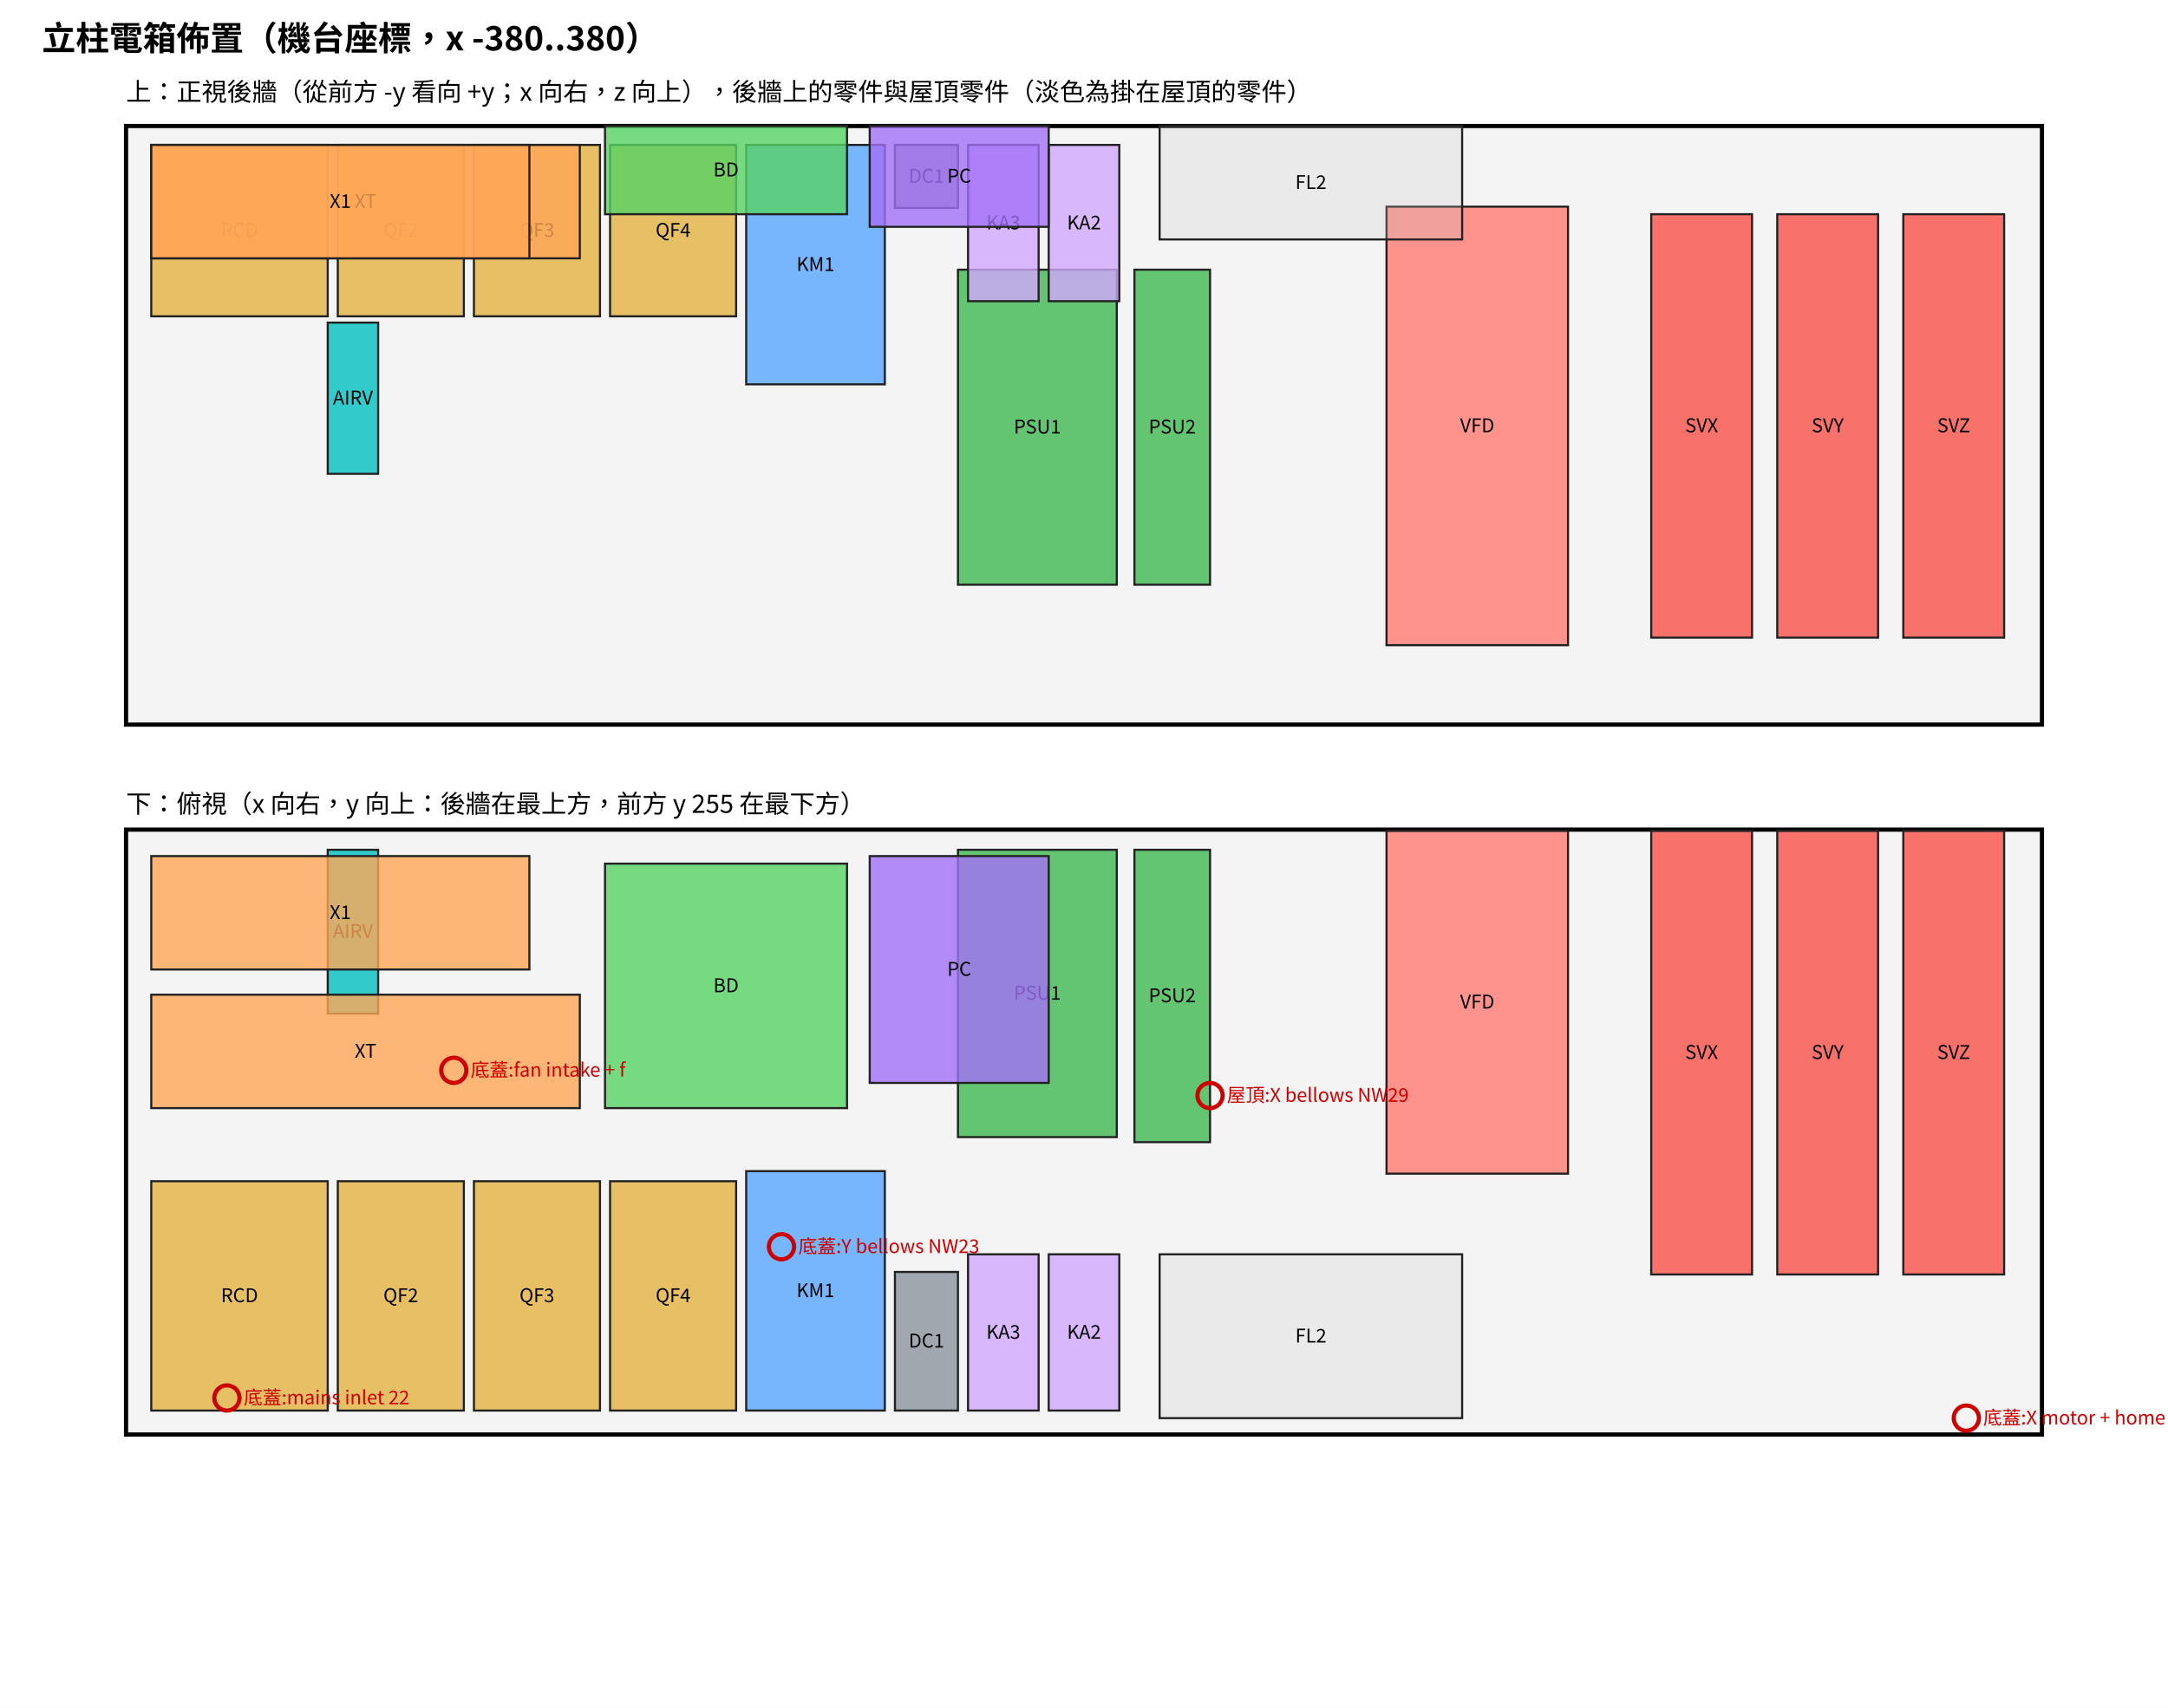
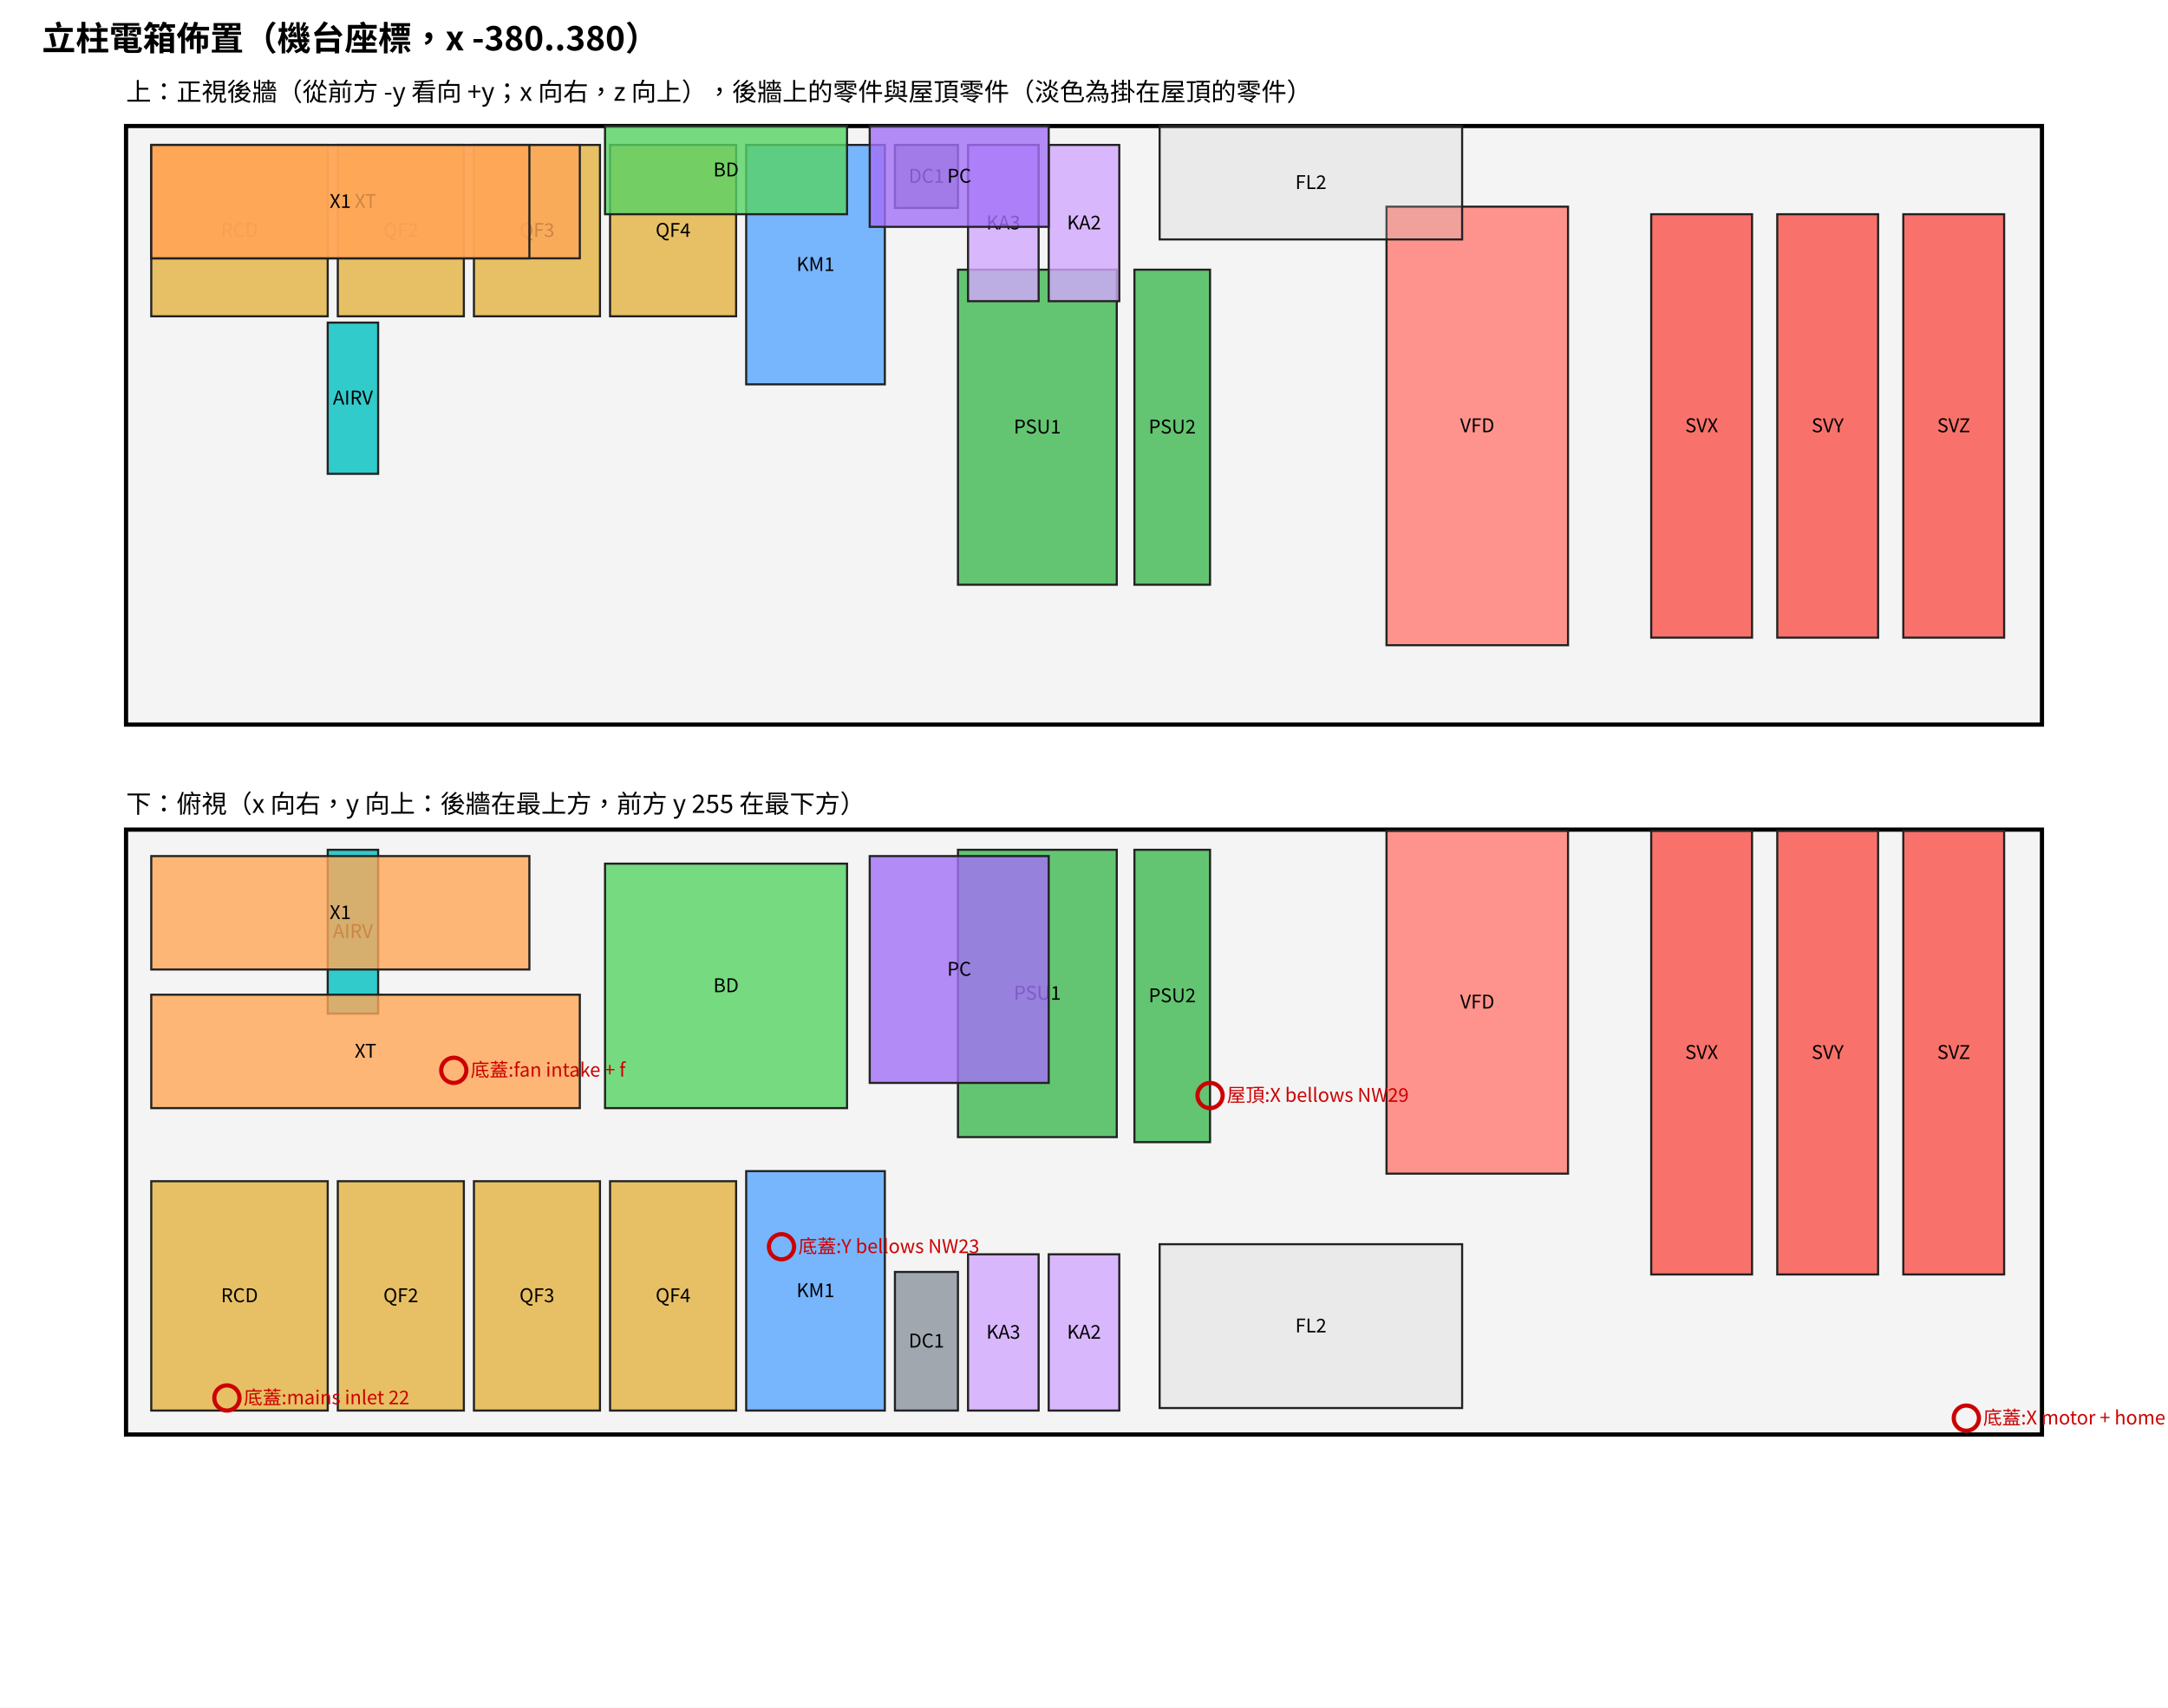
<svg xmlns="http://www.w3.org/2000/svg" width="1032" height="813" font-family="Noto Sans CJK TC, sans-serif">
  <rect width="100%" height="100%" fill="#fff" />
  <text x="20" y="24" font-size="16" font-weight="bold">立柱電箱佈置（機台座標，x -380..380）</text>
  <text x="60" y="48" font-size="12">上：正視後牆（從前方 -y 看向 +y；x 向右，z 向上），後牆上的零件與屋頂零件（淡色為掛在屋頂的零件）</text>
  <rect x="60" y="60" width="912" height="285" fill="#f4f4f4" stroke="#000" stroke-width="2" />
  <rect x="786.0" y="102.0" width="48.0" height="201.6" fill="#f85149" fill-opacity="0.8" stroke="#222" />
  <text x="810.0" y="205.8" font-size="9" text-anchor="middle">SVX</text>
  <rect x="846.0" y="102.0" width="48.0" height="201.6" fill="#f85149" fill-opacity="0.8" stroke="#222" />
  <text x="870.0" y="205.8" font-size="9" text-anchor="middle">SVY</text>
  <rect x="906.0" y="102.0" width="48.0" height="201.6" fill="#f85149" fill-opacity="0.8" stroke="#222" />
  <text x="930.0" y="205.8" font-size="9" text-anchor="middle">SVZ</text>
  <rect x="660.0" y="98.4" width="86.4" height="208.8" fill="#ff7b72" fill-opacity="0.8" stroke="#222" />
  <text x="703.2" y="205.8" font-size="9" text-anchor="middle">VFD</text>
  <rect x="456.0" y="128.4" width="75.6" height="150.0" fill="#3fb950" fill-opacity="0.8" stroke="#222" />
  <text x="493.8" y="206.4" font-size="9" text-anchor="middle">PSU1</text>
  <rect x="540.0" y="128.4" width="36.0" height="150.0" fill="#3fb950" fill-opacity="0.8" stroke="#222" />
  <text x="558.0" y="206.4" font-size="9" text-anchor="middle">PSU2</text>
  <rect x="156.0" y="153.6" width="24.0" height="72.0" fill="#00c0c0" fill-opacity="0.8" stroke="#222" />
  <text x="168.0" y="192.6" font-size="9" text-anchor="middle">AIRV</text>
  <rect x="72.0" y="69.0" width="84.0" height="81.6" fill="#e3b341" fill-opacity="0.8" stroke="#222" />
  <text x="114.0" y="112.8" font-size="9" text-anchor="middle">RCD</text>
  <rect x="160.8" y="69.0" width="60.0" height="81.6" fill="#e3b341" fill-opacity="0.8" stroke="#222" />
  <text x="190.8" y="112.8" font-size="9" text-anchor="middle">QF2</text>
  <rect x="225.6" y="69.0" width="60.0" height="81.6" fill="#e3b341" fill-opacity="0.8" stroke="#222" />
  <text x="255.6" y="112.8" font-size="9" text-anchor="middle">QF3</text>
  <rect x="290.4" y="69.0" width="60.0" height="81.6" fill="#e3b341" fill-opacity="0.8" stroke="#222" />
  <text x="320.4" y="112.8" font-size="9" text-anchor="middle">QF4</text>
  <rect x="355.2" y="69.0" width="66.0" height="114.0" fill="#58a6ff" fill-opacity="0.8" stroke="#222" />
  <text x="388.2" y="129.0" font-size="9" text-anchor="middle">KM1</text>
  <rect x="426.0" y="69.0" width="30.0" height="30.0" fill="#8b949e" fill-opacity="0.8" stroke="#222" />
  <text x="441.0" y="87.0" font-size="9" text-anchor="middle">DC1</text>
  <rect x="460.8" y="69.0" width="33.6" height="74.4" fill="#d2a8ff" fill-opacity="0.8" stroke="#222" />
  <text x="477.6" y="109.2" font-size="9" text-anchor="middle">KA3</text>
  <rect x="499.2" y="69.0" width="33.6" height="74.4" fill="#d2a8ff" fill-opacity="0.8" stroke="#222" />
  <text x="516.0" y="109.2" font-size="9" text-anchor="middle">KA2</text>
  <rect x="72.0" y="69.0" width="204.0" height="54.0" fill="#ffa657" fill-opacity="0.8" stroke="#222" />
  <text x="174.0" y="99.0" font-size="9" text-anchor="middle">XT</text>
  <rect x="288.0" y="60.0" width="115.2" height="42.0" fill="#56d364" fill-opacity="0.8" stroke="#222" />
  <text x="345.6" y="84.0" font-size="9" text-anchor="middle">BD</text>
  <rect x="72.0" y="69.0" width="180.0" height="54.0" fill="#ffa657" fill-opacity="0.8" stroke="#222" />
  <text x="162.0" y="99.0" font-size="9" text-anchor="middle">X1</text>
  <rect x="552.0" y="60.0" width="144.0" height="54.0" fill="#cccccc" fill-opacity="0.25" stroke="#222" />
  <text x="624.0" y="90.0" font-size="9" text-anchor="middle">FL2</text>
  <rect x="414.0" y="60.0" width="85.2" height="48.0" fill="#a371f7" fill-opacity="0.8" stroke="#222" />
  <text x="456.6" y="87.0" font-size="9" text-anchor="middle">PC</text>
  <text x="60" y="387" font-size="12">下：俯視（x 向右，y 向上：後牆在最上方，前方 y 255 在最下方）</text>
  <rect x="60" y="395" width="912" height="288" fill="#f4f4f4" stroke="#000" stroke-width="2" />
  <rect x="786.0" y="395.6" width="48.0" height="211.2" fill="#f85149" fill-opacity="0.8" stroke="#222" />
  <text x="810.0" y="504.2" font-size="9" text-anchor="middle">SVX</text>
  <rect x="846.0" y="395.6" width="48.0" height="211.2" fill="#f85149" fill-opacity="0.8" stroke="#222" />
  <text x="870.0" y="504.2" font-size="9" text-anchor="middle">SVY</text>
  <rect x="906.0" y="395.6" width="48.0" height="211.2" fill="#f85149" fill-opacity="0.8" stroke="#222" />
  <text x="930.0" y="504.2" font-size="9" text-anchor="middle">SVZ</text>
  <rect x="660.0" y="395.6" width="86.4" height="163.2" fill="#ff7b72" fill-opacity="0.8" stroke="#222" />
  <text x="703.2" y="480.2" font-size="9" text-anchor="middle">VFD</text>
  <rect x="456.0" y="404.6" width="75.6" height="136.8" fill="#3fb950" fill-opacity="0.8" stroke="#222" />
  <text x="493.8" y="476.0" font-size="9" text-anchor="middle">PSU1</text>
  <rect x="540.0" y="404.6" width="36.0" height="139.2" fill="#3fb950" fill-opacity="0.8" stroke="#222" />
  <text x="558.0" y="477.2" font-size="9" text-anchor="middle">PSU2</text>
  <rect x="156.0" y="404.6" width="24.0" height="78.0" fill="#00c0c0" fill-opacity="0.8" stroke="#222" />
  <text x="168.0" y="446.6" font-size="9" text-anchor="middle">AIRV</text>
  <rect x="72.0" y="562.4" width="84.0" height="109.2" fill="#e3b341" fill-opacity="0.8" stroke="#222" />
  <text x="114.0" y="620.0" font-size="9" text-anchor="middle">RCD</text>
  <rect x="160.8" y="562.4" width="60.0" height="109.2" fill="#e3b341" fill-opacity="0.8" stroke="#222" />
  <text x="190.8" y="620.0" font-size="9" text-anchor="middle">QF2</text>
  <rect x="225.6" y="562.4" width="60.0" height="109.2" fill="#e3b341" fill-opacity="0.8" stroke="#222" />
  <text x="255.6" y="620.0" font-size="9" text-anchor="middle">QF3</text>
  <rect x="290.4" y="562.4" width="60.0" height="109.2" fill="#e3b341" fill-opacity="0.8" stroke="#222" />
  <text x="320.4" y="620.0" font-size="9" text-anchor="middle">QF4</text>
  <rect x="355.2" y="557.6" width="66.0" height="114.0" fill="#58a6ff" fill-opacity="0.8" stroke="#222" />
  <text x="388.2" y="617.6" font-size="9" text-anchor="middle">KM1</text>
  <rect x="426.0" y="605.6" width="30.0" height="66.0" fill="#8b949e" fill-opacity="0.8" stroke="#222" />
  <text x="441.0" y="641.6" font-size="9" text-anchor="middle">DC1</text>
  <rect x="460.8" y="597.2" width="33.6" height="74.4" fill="#d2a8ff" fill-opacity="0.8" stroke="#222" />
  <text x="477.6" y="637.4" font-size="9" text-anchor="middle">KA3</text>
  <rect x="499.2" y="597.2" width="33.6" height="74.4" fill="#d2a8ff" fill-opacity="0.8" stroke="#222" />
  <text x="516.0" y="637.4" font-size="9" text-anchor="middle">KA2</text>
  <rect x="72.0" y="473.6" width="204.0" height="54.0" fill="#ffa657" fill-opacity="0.8" stroke="#222" />
  <text x="174.0" y="503.6" font-size="9" text-anchor="middle">XT</text>
  <rect x="288.0" y="411.2" width="115.2" height="116.4" fill="#56d364" fill-opacity="0.8" stroke="#222" />
  <text x="345.6" y="472.4" font-size="9" text-anchor="middle">BD</text>
  <rect x="72.0" y="407.6" width="180.0" height="54.0" fill="#ffa657" fill-opacity="0.8" stroke="#222" />
  <text x="162.0" y="437.6" font-size="9" text-anchor="middle">X1</text>
-   <rect x="552.0" y="597.2" width="144.0" height="78.0" fill="#cccccc" fill-opacity="0.25" stroke="#222" />
-   <text x="624.0" y="639.2" font-size="9" text-anchor="middle">FL2</text>
+   <rect x="552.0" y="592.4" width="144.0" height="78.0" fill="#cccccc" fill-opacity="0.25" stroke="#222" />
+   <text x="624.0" y="634.4" font-size="9" text-anchor="middle">FL2</text>
  <rect x="414.0" y="407.6" width="85.2" height="108.0" fill="#a371f7" fill-opacity="0.8" stroke="#222" />
  <text x="456.6" y="464.6" font-size="9" text-anchor="middle">PC</text>
  <circle cx="108.0" cy="665.6" r="6" fill="none" stroke="#c00" stroke-width="2" />
  <text x="116.0" y="668.6" font-size="9" fill="#c00">底蓋:mains inlet 22</text>
  <circle cx="372.0" cy="593.6" r="6" fill="none" stroke="#c00" stroke-width="2" />
  <text x="380.0" y="596.6" font-size="9" fill="#c00">底蓋:Y bellows NW23</text>
  <circle cx="936.0" cy="675.2" r="6" fill="none" stroke="#c00" stroke-width="2" />
  <text x="944.0" y="678.2" font-size="9" fill="#c00">底蓋:X motor + home</text>
  <circle cx="216.0" cy="509.6" r="6" fill="none" stroke="#c00" stroke-width="2" />
  <text x="224.0" y="512.6" font-size="9" fill="#c00">底蓋:fan intake + f</text>
  <circle cx="576.0" cy="521.6" r="6" fill="none" stroke="#c00" stroke-width="2" />
  <text x="584.0" y="524.6" font-size="9" fill="#c00">屋頂:X bellows NW29</text>
</svg>
